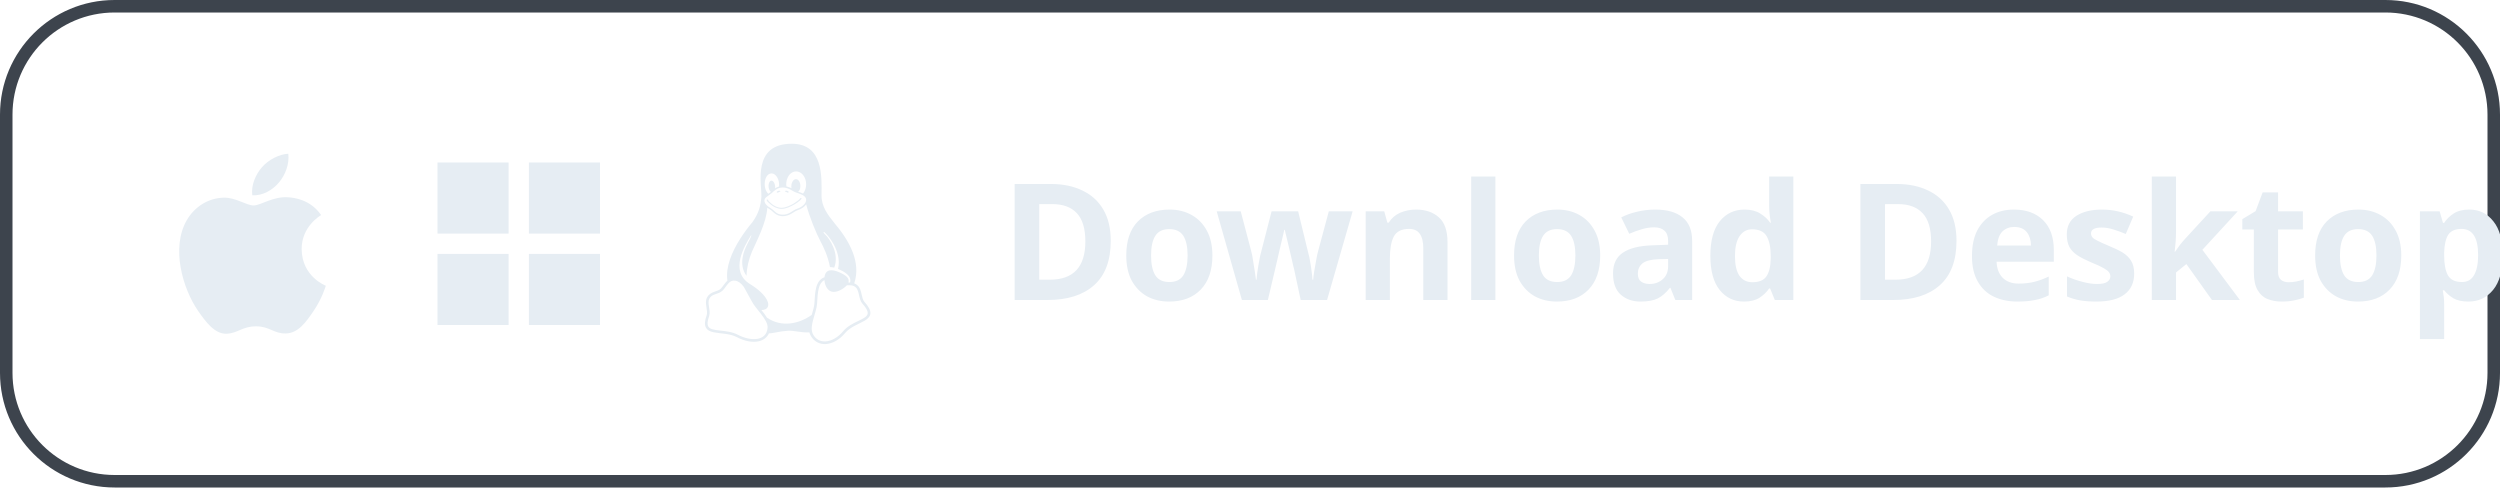
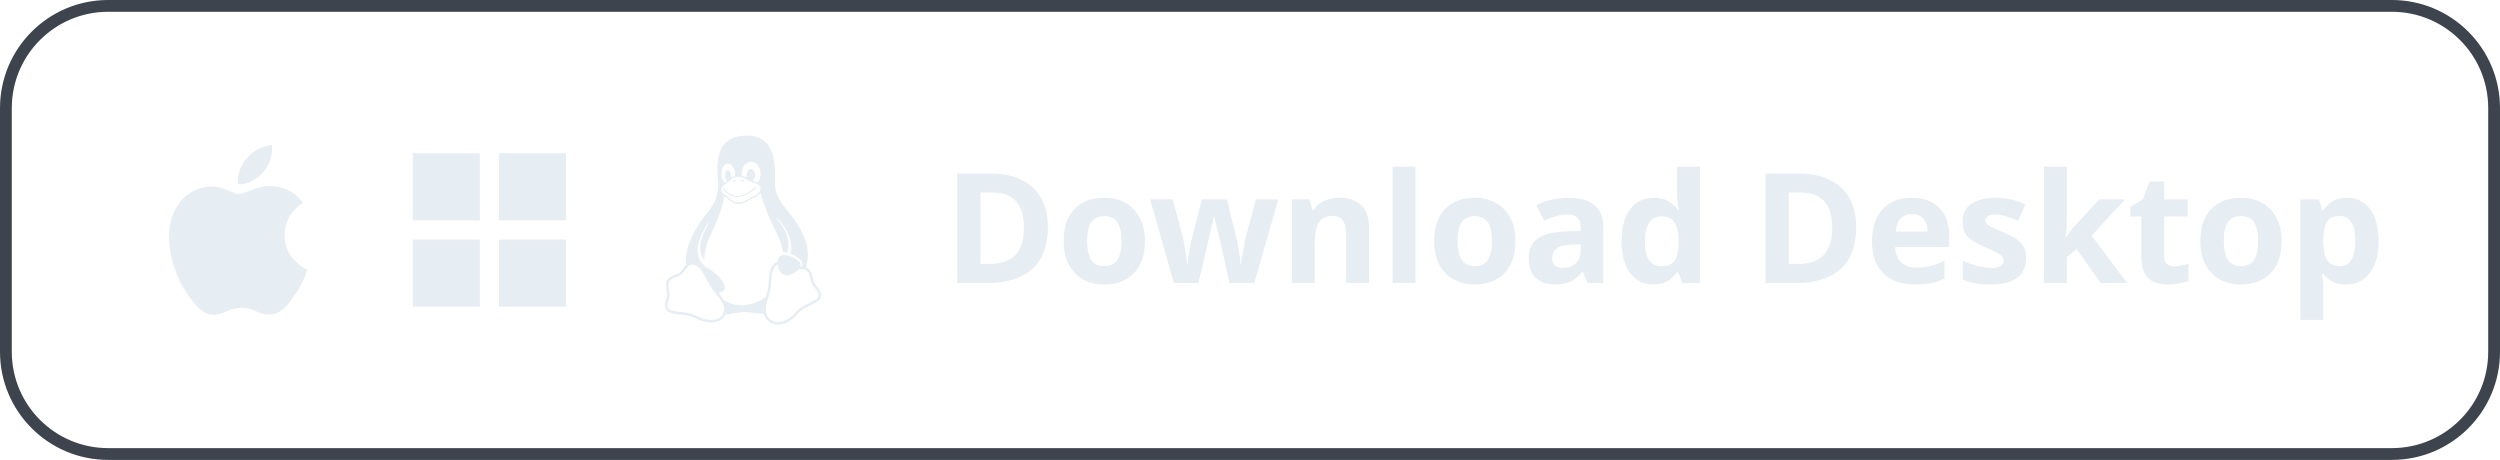
- <svg xmlns="http://www.w3.org/2000/svg" width="200" height="39" viewBox="0 0 200 39" role="img" aria-labelledby="t">
-   <rect x=".5" y=".5" width="199" height="38" rx="8.67" fill="none" stroke="#3d444d" />
+ <svg xmlns="http://www.w3.org/2000/svg" width="212" height="39" viewBox="0 0 212 39" role="img" aria-labelledby="t">
+   <rect x=".5" y=".5" width="211" height="38" rx="8.67" fill="none" stroke="#3d444d" />
  <g fill="#e6edf3">
    <path transform="translate(13 12.3) scale(.6)" d="M12.152 6.896c-.948 0-2.415-1.078-3.96-1.04-2.04.027-3.91 1.183-4.961 3.014-2.117 3.675-.546 9.103 1.519 12.09 1.013 1.454 2.208 3.09 3.792 3.039 1.52-.065 2.09-.987 3.935-.987 1.831 0 2.35.987 3.96.948 1.637-.026 2.676-1.48 3.676-2.948 1.156-1.688 1.636-3.325 1.662-3.415-.039-.013-3.182-1.221-3.22-4.857-.026-3.04 2.48-4.494 2.597-4.559-1.429-2.09-3.623-2.324-4.39-2.376-2-.156-3.675 1.09-4.61 1.09zM15.53 3.83c.843-1.012 1.4-2.427 1.245-3.83-1.207.052-2.662.805-3.532 1.818-.78.896-1.454 2.338-1.273 3.714 1.338.104 2.715-.688 3.559-1.701" />
    <path transform="translate(35 13) scale(.8125)" d="M0 0h7v7H0zM9 0h7v7H9zM0 9h7v7H0zM9 9h7v7H9z" />
    <path transform="translate(56 11.5) scale(.0313)" d="M220.8 123.3c1 .5 1.8 1.7 3 1.7 1.1 0 2.8-.4 2.9-1.5.2-1.4-1.9-2.3-3.2-2.9-1.7-.7-3.9-1-5.5-.1-.4.2-.8.7-.6 1.1.3 1.3 2.3 1.1 3.4 1.7zm-21.9 1.7c1.2 0 2-1.2 3-1.7 1.1-.6 3.1-.4 3.5-1.6.2-.4-.2-.9-.6-1.1-1.6-.9-3.8-.6-5.5.1-1.3.6-3.4 1.5-3.2 2.9.1 1 1.8 1.5 2.8 1.4zM420 403.8c-3.6-4-5.3-11.6-7.2-19.7-1.8-8.1-3.9-16.8-10.5-22.4-1.3-1.1-2.6-2.1-4-2.9-1.3-.8-2.7-1.5-4.1-2 9.2-27.3 5.6-54.5-3.7-79.1-11.4-30.1-31.3-56.4-46.5-74.4-17.1-21.5-33.7-41.9-33.4-72C311.1 85.4 315.7.1 234.8 0 132.4-.2 158 103.4 156.9 135.2c-1.7 23.4-6.4 41.8-22.5 64.7-18.9 22.5-45.5 58.8-58.1 96.7-6 17.9-8.8 36.1-6.2 53.3-6.5 5.8-11.4 14.7-16.6 20.2-4.2 4.3-10.3 5.9-17 8.3s-14 6-18.5 14.5c-2.1 3.9-2.8 8.1-2.8 12.4 0 3.9.6 7.9 1.2 11.8 1.2 8.1 2.5 15.7.8 20.8-5.2 14.4-5.9 24.4-2.2 31.7 3.8 7.3 11.4 10.5 20.1 12.3 17.3 3.6 40.8 2.7 59.3 12.5 19.8 10.4 39.9 14.1 55.9 10.4 11.6-2.6 21.1-9.6 25.9-20.2 12.5-.1 26.3-5.4 48.3-6.6 14.9-1.2 33.6 5.3 55.1 4.1.6 2.3 1.4 4.6 2.5 6.7v.1c8.3 16.7 23.8 24.3 40.3 23 16.6-1.3 34.1-11 48.3-27.9 13.6-16.4 36-23.2 50.9-32.2 7.4-4.5 13.4-10.1 13.9-18.3.4-8.2-4.4-17.3-15.5-29.7zM223.7 87.3c9.8-22.2 34.2-21.8 44-.4 6.5 14.2 3.6 30.9-4.3 40.4-1.6-.8-5.9-2.6-12.6-4.9 1.1-1.2 3.1-2.7 3.9-4.6 4.8-11.8-.2-27-9.1-27.3-7.3-.5-13.9 10.8-11.8 23-4.1-2-9.4-3.5-13-4.4-1-6.9-.3-14.6 2.9-21.8zM183 75.8c10.1 0 20.8 14.2 19.1 33.5-3.5 1-7.1 2.5-10.2 4.6 1.2-8.9-3.3-20.1-9.6-19.6-8.4.7-9.8 21.2-1.8 28.1 1 .8 1.9-.2-5.9 5.5-15.6-14.6-10.5-52.1 8.4-52.1zm-13.6 60.7c6.2-4.6 13.6-10 14.1-10.5 4.7-4.4 13.5-14.2 27.9-14.2 7.1 0 15.6 2.3 25.9 8.9 6.3 4.1 11.3 4.4 22.6 9.3 8.4 3.5 13.7 9.7 10.5 18.2-2.6 7.1-11 14.4-22.7 18.1-11.1 3.6-19.8 16-38.2 14.9-3.9-.2-7-1-9.6-2.1-8-3.5-12.2-10.4-20-15-8.6-4.8-13.2-10.4-14.7-15.3-1.4-4.9 0-9 4.2-12.3zm3.3 334c-2.7 35.1-43.9 34.4-75.3 18-29.9-15.8-68.6-6.5-76.5-21.9-2.4-4.7-2.4-12.7 2.6-26.4v-.2c2.4-7.6.6-16-.6-23.9-1.2-7.8-1.8-15 .9-20 3.5-6.7 8.5-9.1 14.8-11.3 10.3-3.7 11.8-3.4 19.6-9.9 5.5-5.7 9.5-12.9 14.3-18 5.1-5.5 10-8.1 17.7-6.9 8.1 1.2 15.1 6.8 21.9 16l19.6 35.6c9.5 19.9 43.1 48.4 41 68.9zm-1.4-25.9c-4.1-6.6-9.6-13.6-14.4-19.6 7.1 0 14.2-2.2 16.7-8.9 2.3-6.2 0-14.9-7.4-24.9-13.5-18.2-38.3-32.5-38.3-32.5-13.5-8.4-21.1-18.7-24.6-29.9s-3-23.3-.3-35.2c5.2-22.9 18.6-45.2 27.2-59.2 2.3-1.7.8 3.2-8.7 20.8-8.5 16.1-24.4 53.3-2.6 82.4.6-20.7 5.5-41.8 13.8-61.5 12-27.4 37.3-74.9 39.3-112.7 1.1.8 4.6 3.2 6.2 4.1 4.6 2.7 8.1 6.7 12.6 10.3 12.4 10 28.5 9.2 42.4 1.2 6.2-3.5 11.2-7.5 15.9-9 9.9-3.1 17.8-8.6 22.3-15 7.7 30.4 25.7 74.3 37.2 95.7 6.1 11.4 18.3 35.5 23.6 64.6 3.3-.1 7 .4 10.9 1.4 13.8-35.7-11.7-74.2-23.3-84.9-4.7-4.6-4.9-6.6-2.6-6.5 12.6 11.2 29.2 33.7 35.2 59 2.8 11.6 3.3 23.7.4 35.7 16.4 6.8 35.9 17.9 30.7 34.8-2.2-.1-3.2 0-4.2 0 3.2-10.1-3.9-17.6-22.8-26.1-19.6-8.6-36-8.6-38.3 12.5-12.1 4.2-18.3 14.7-21.4 27.3-2.8 11.2-3.6 24.7-4.4 39.9-.5 7.7-3.6 18-6.8 29-32.1 22.9-76.7 32.9-114.3 7.2zm257.4-11.5c-.9 16.8-41.2 19.9-63.2 46.5-13.2 15.7-29.4 24.4-43.6 25.5s-26.5-4.8-33.7-19.3c-4.7-11.1-2.4-23.1 1.1-36.3 3.7-14.2 9.2-28.8 9.9-40.6.8-15.2 1.7-28.5 4.2-38.7 2.6-10.3 6.6-17.2 13.7-21.1.3-.2.7-.3 1-.5.8 13.2 7.3 26.6 18.8 29.5 12.6 3.3 30.7-7.5 38.4-16.3 9-.3 15.7-.9 22.6 5.1 9.9 8.5 7.1 30.3 17.1 41.6 10.6 11.6 14 19.5 13.7 24.6zM173.3 148.7c2 1.9 4.7 4.5 8 7.1 6.6 5.2 15.8 10.6 27.3 10.6 11.6 0 22.5-5.9 31.8-10.8 4.9-2.6 10.9-7 14.8-10.4s5.9-6.3 3.1-6.6-2.6 2.6-6 5.1c-4.4 3.2-9.7 7.4-13.9 9.8-7.4 4.2-19.5 10.2-29.9 10.2s-18.7-4.8-24.9-9.7c-3.1-2.5-5.7-5-7.7-6.9-1.5-1.4-1.9-4.6-4.3-4.9-1.4-.1-1.8 3.7 1.7 6.5z" />
  </g>
-   <text x="80" y="24" fill="#e6edf3" font-family="-apple-system, BlinkMacSystemFont, 'Segoe UI', 'Noto Sans', Helvetica, Arial, sans-serif" font-size="13" font-weight="600" letter-spacing="-.1">Download Desktop</text>
+   <text x="80" y="24" fill="#e6edf3" font-family="-apple-system, BlinkMacSystemFont, 'Segoe UI', 'Noto Sans', Helvetica, Arial, sans-serif" font-size="13" font-weight="600" textLength="117" lengthAdjust="spacingAndGlyphs">Download Desktop</text>
</svg>
